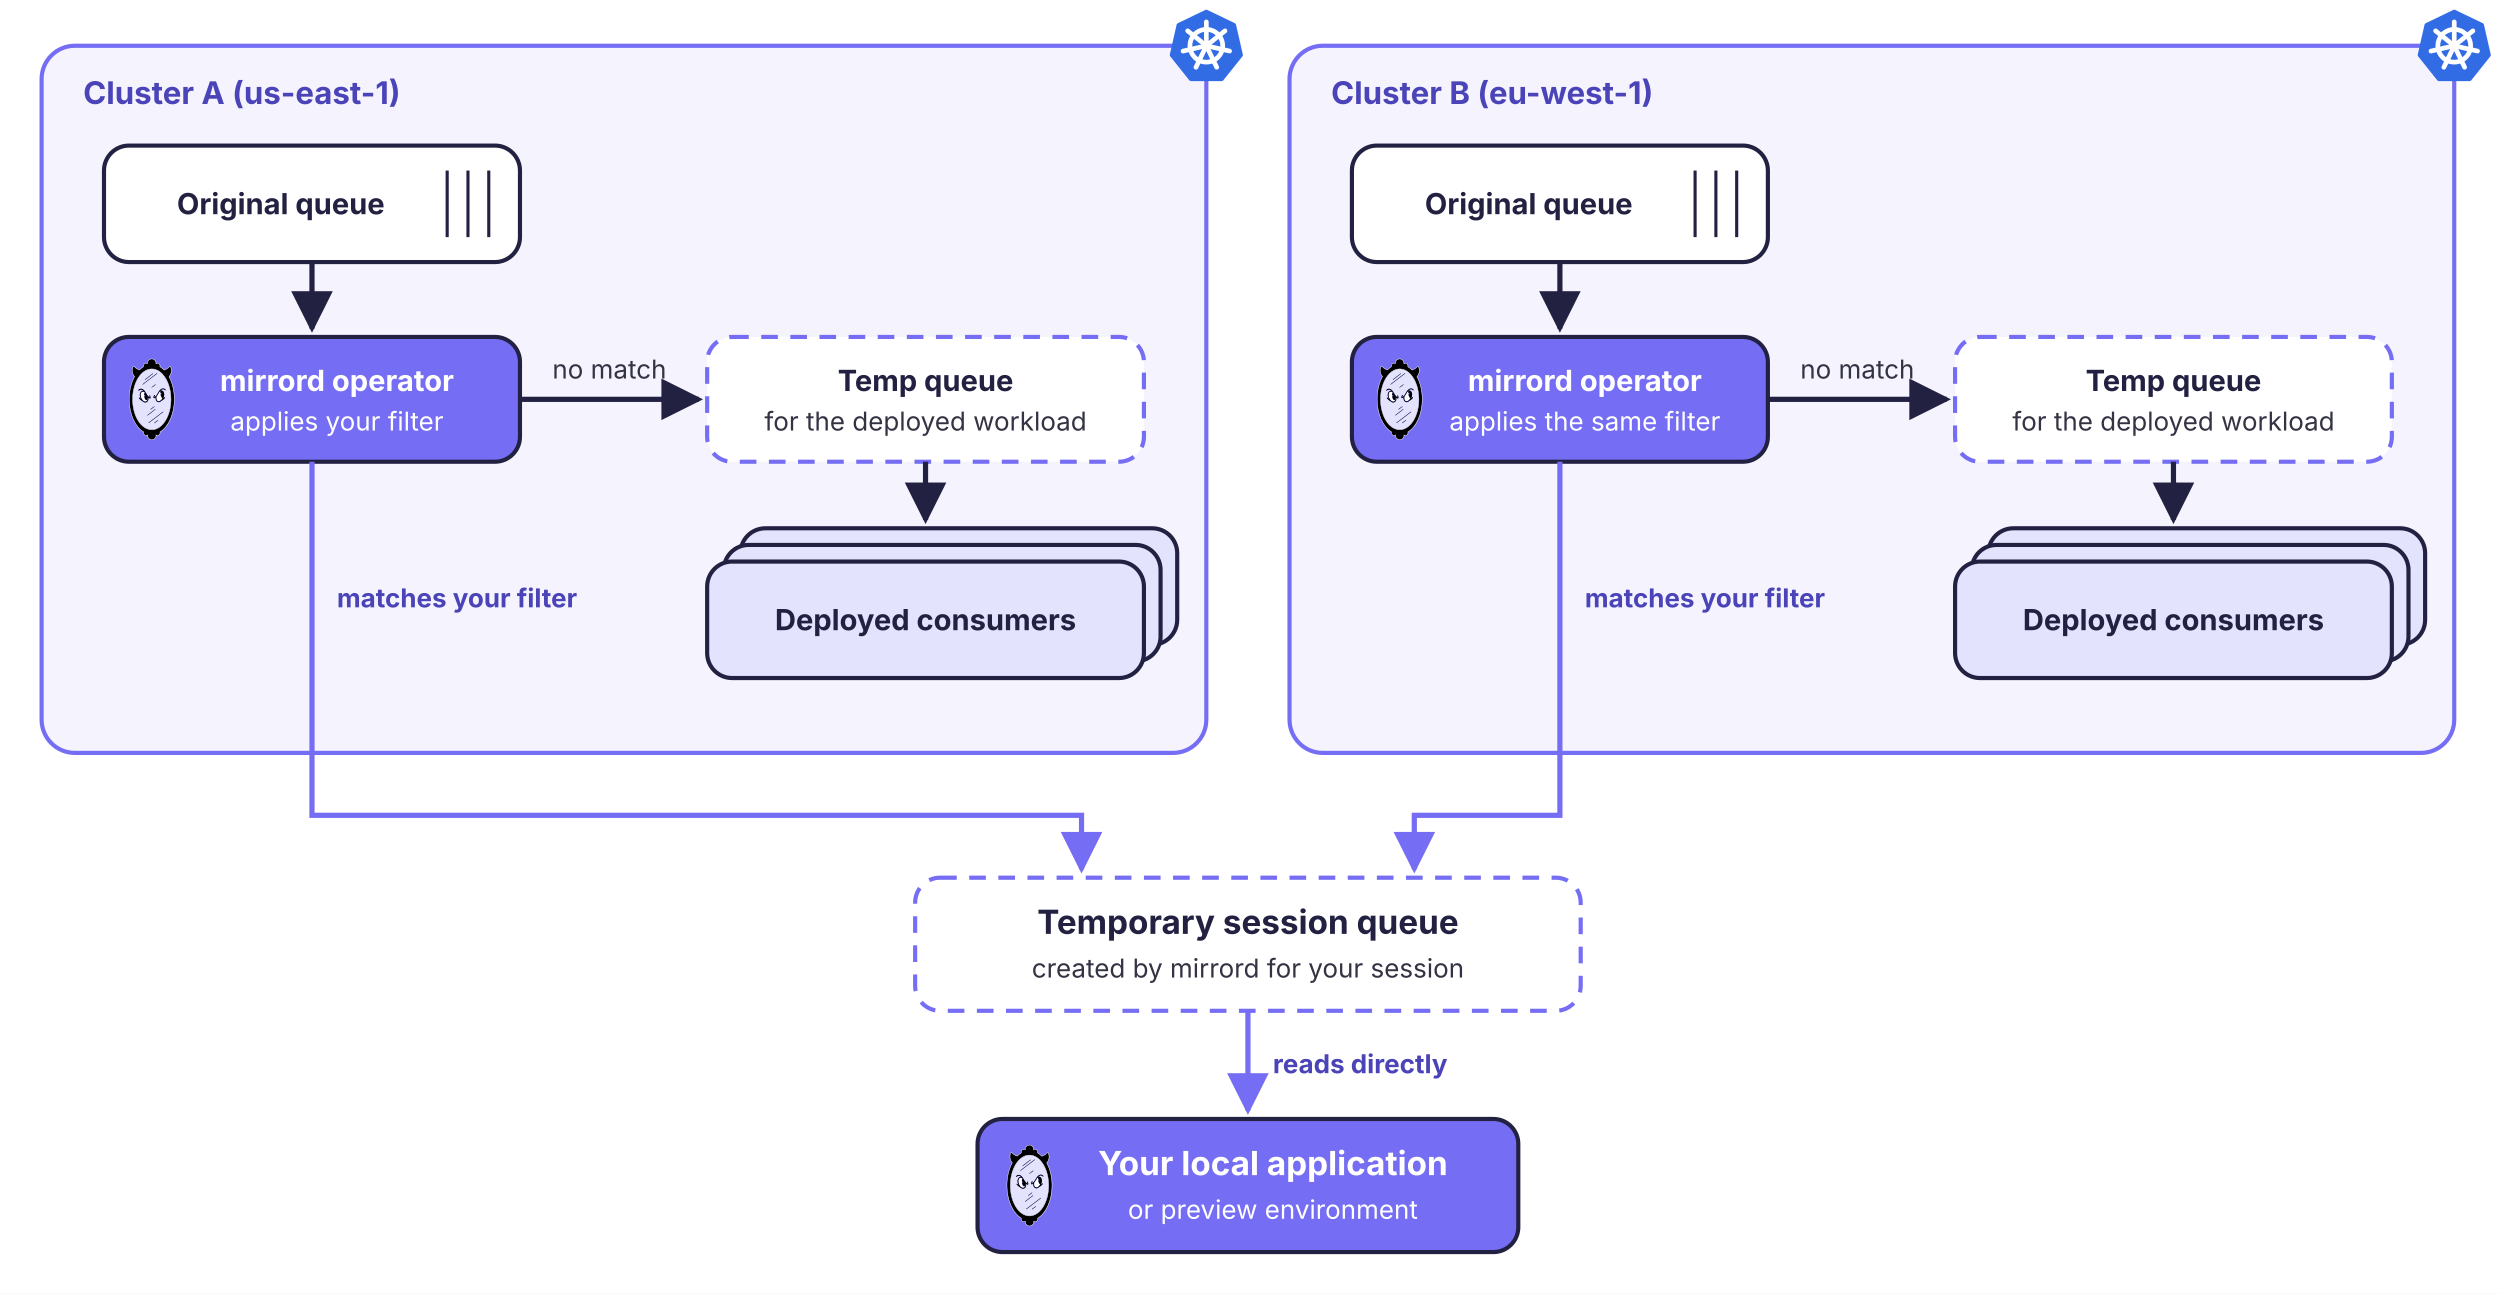
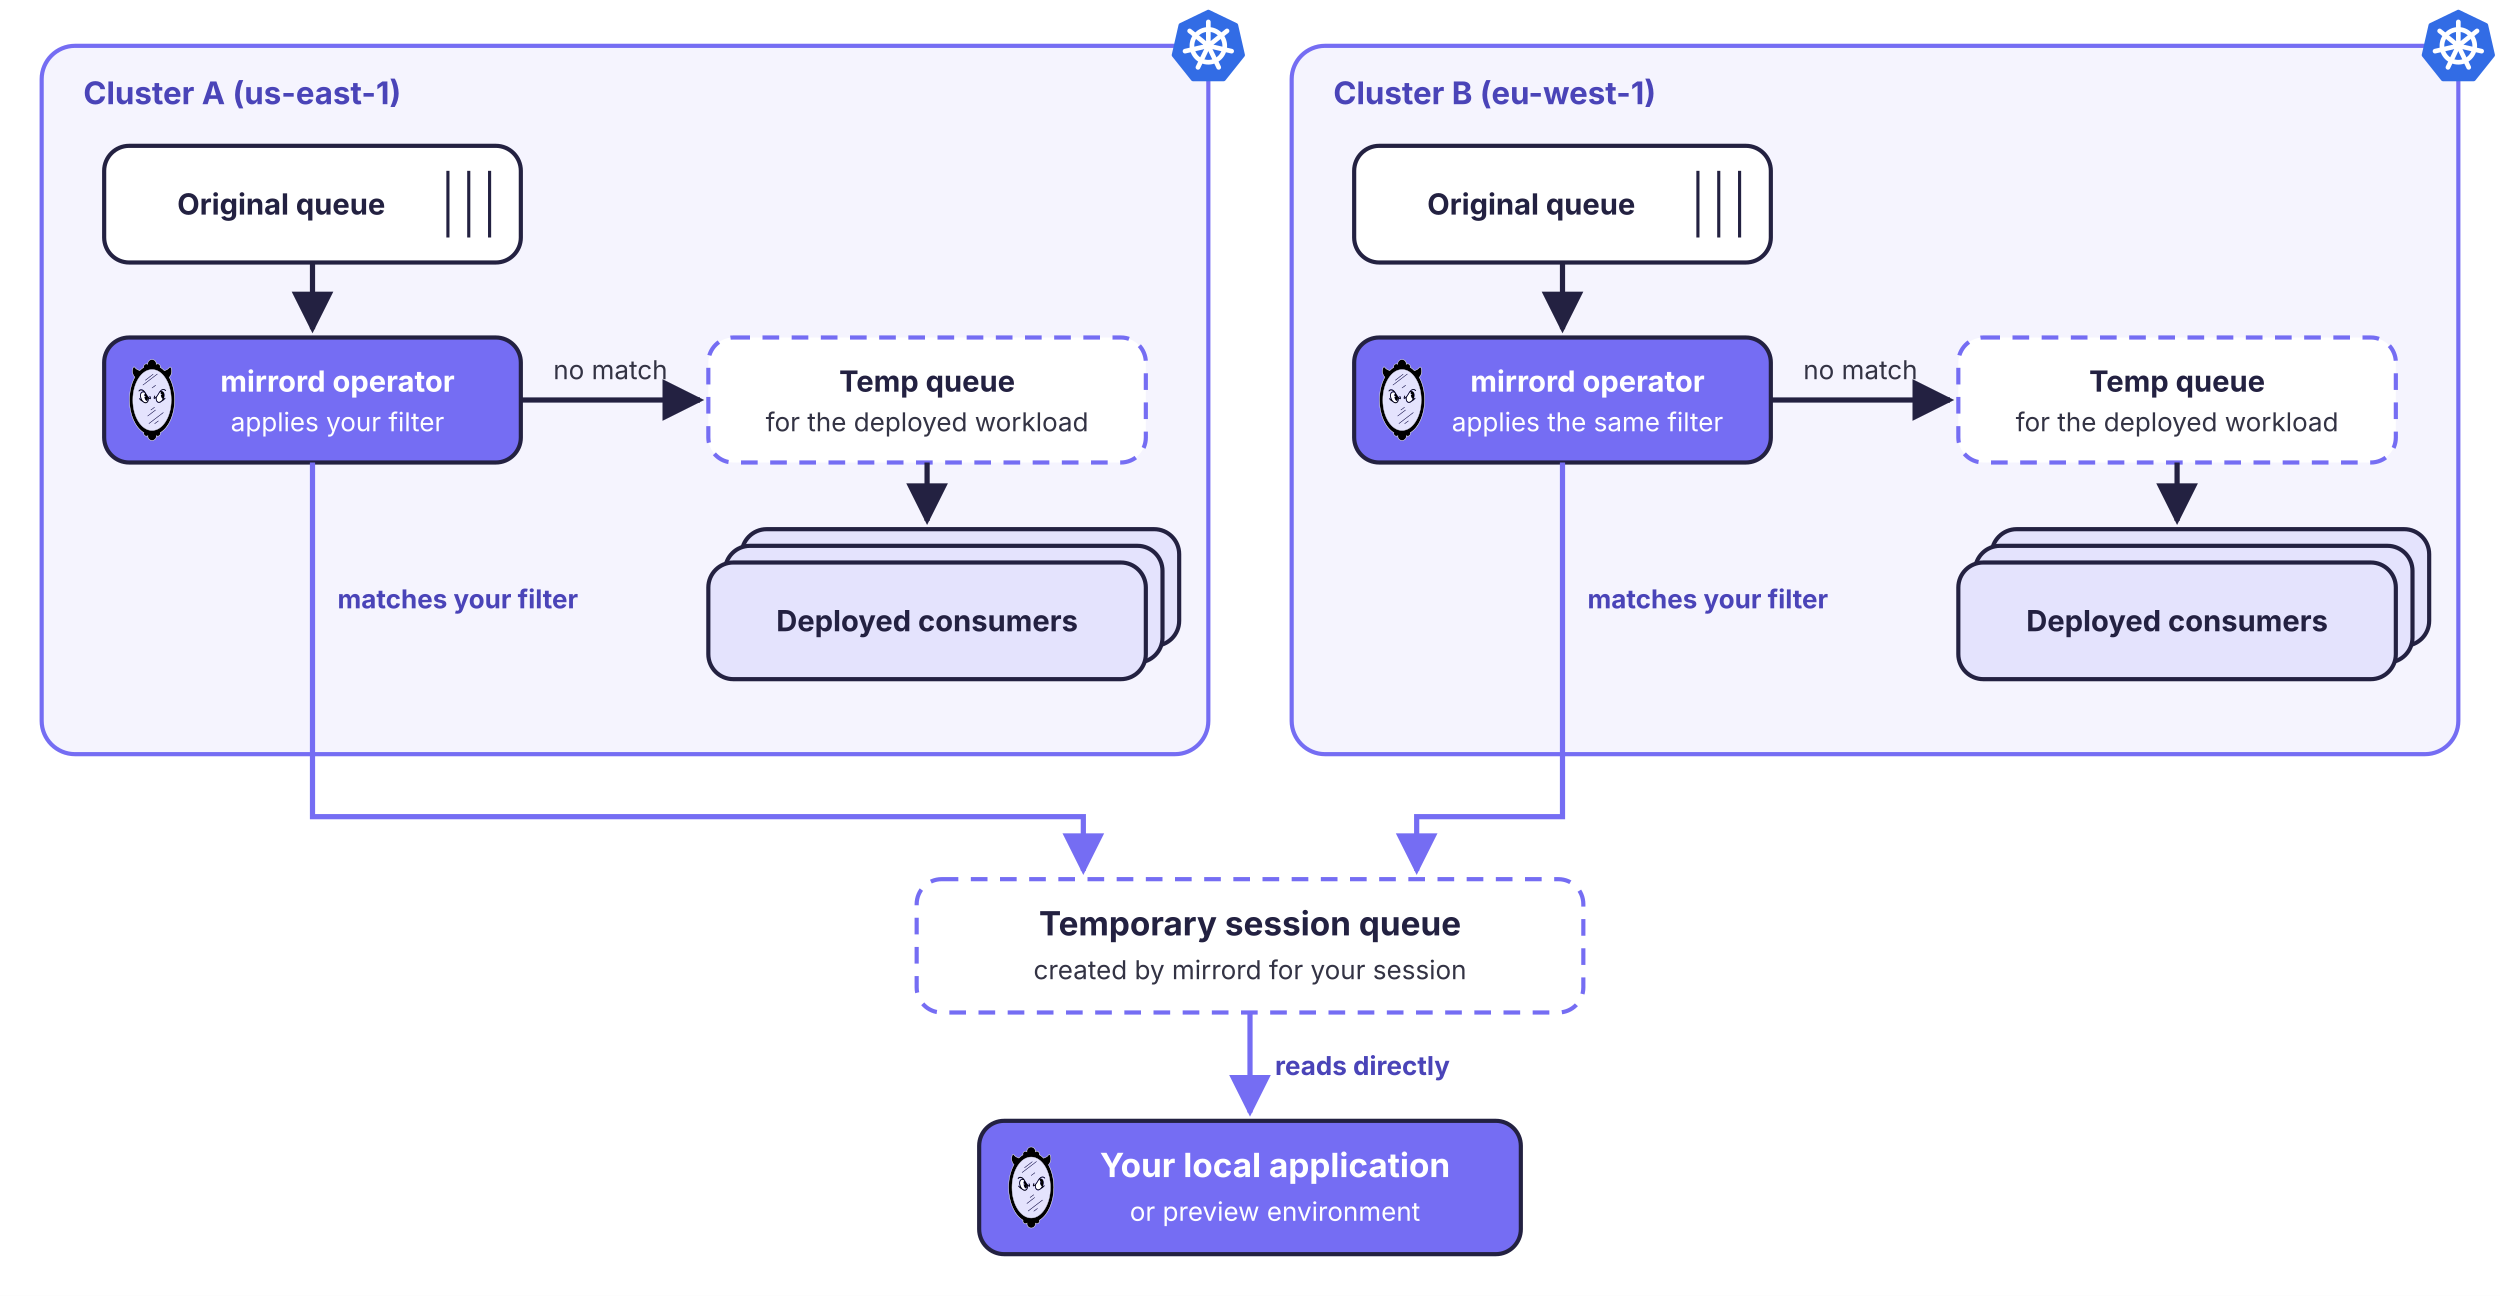
- <svg xmlns="http://www.w3.org/2000/svg" viewBox="0 -2 1202 622" width="1202" height="622" font-family="Inter, Helvetica, Arial, sans-serif" role="img" aria-labelledby="t d">
+ <svg xmlns="http://www.w3.org/2000/svg" viewBox="0 -2 1200 622" width="1200" height="622" font-family="Inter, Helvetica, Arial, sans-serif" role="img" aria-labelledby="t d">
  <defs>
    <marker id="arrow" viewBox="0 0 10 10" refX="9" refY="5" markerWidth="8" markerHeight="8" orient="auto-start-reverse">
      <path d="M0 0 L10 5 L0 10 z" fill="#232141" />
    </marker>
    <marker id="arrow-purple" viewBox="0 0 10 10" refX="9" refY="5" markerWidth="8" markerHeight="8" orient="auto-start-reverse">
      <path d="M0 0 L10 5 L0 10 z" fill="#756DF3" />
    </marker>
    <symbol id="k8s" viewBox="0 0 32 32">
      <polygon points="16.00,1.60 27.73,7.25 30.62,19.94 22.51,30.11 9.49,30.11 1.38,19.94 4.27,7.25" fill="#326CE5" stroke="#326CE5" stroke-width="2" stroke-linejoin="round" />
      <g fill="none" stroke="#ffffff" stroke-width="2" stroke-linecap="round">
        <circle cx="16" cy="16" r="7" />
        <line x1="16.00" y1="13.40" x2="16.00" y2="5.80" />
        <line x1="18.03" y1="14.38" x2="23.97" y2="9.64" />
        <line x1="18.53" y1="16.58" x2="25.94" y2="18.27" />
        <line x1="17.13" y1="18.34" x2="20.43" y2="25.19" />
        <line x1="14.87" y1="18.34" x2="11.57" y2="25.19" />
        <line x1="13.47" y1="16.58" x2="6.06" y2="18.27" />
        <line x1="13.97" y1="14.38" x2="8.03" y2="9.64" />
      </g>
      <circle cx="16" cy="16" r="2.4" fill="#ffffff" />
    </symbol>
    <symbol id="mirrord" viewBox="97 61 391 696">
      <path fill="#ffffff" d="M255.6,387c4.1,19.1-0.9,36.1-12,40.5c-8.2,3.2-17.8,0-26.5-8.2c-0.3-0.6-0.9-0.9-1.5-1.2c0,0,0,0-0.3-0.3 c-5.5-5.6-10.5-13.2-14-22c-4.7-11.5-6.1-23.2-4.4-33.5c1.8-9.4,6.1-16.1,12.8-18.8c5.5-2.3,12.5-1.5,19.3,2.6 c1.5,2.3,2.6,4.4,3.8,6.2c-4.1,2.6-6.4,10.3-6.4,20.3l3.2,1.8l11.1,6.5l-12.5,1.5h-0.9c0.3,1.2,0.3,2.3,0.6,3.5 c3.2,17.9,12,31.1,19,29.7c6.4-1.2,9.6-14.4,7.6-30.2C255.3,386.4,255.6,386.7,255.6,387z" />
      <path fill="#ffffff" d="M384,398.4c-3.2,6.8-7.3,12.3-12,17c0,0,0,0-0.3,0c-0.6,0.3-0.9,0.9-1.2,1.2c-8.7,7.9-18.4,11.5-26.5,8.2 c-11.1-4.7-16-21.4-12-40.5c1.5-1.8,3.2-3.8,4.7-5.6c5-6.5,9-13.2,12.8-20l1.2-2.1c1.2-1.8,2-3.8,3.2-5.6c1.2-2.1,2.6-4.4,4.4-7 c3.5-2.1,6.7-3.2,9.9-3.8c-2,4.7-2.3,10.3-2.3,15.3l3.2,1.8l11.1,6.5l-12.5,1.5h-0.9c0.3,1.2,0.3,2.3,0.6,3.8 C370.5,384.6,377.5,397,384,398.4z" />
      <path fill="#E4E3FD" d="M405,391.7c-1.5-1.2-3.8-0.9-5,0.6c-3.2,4.1-7,7.9-11.1,11.5c1.2-2.3,2.6-5,3.5-7.6 c5.3-12.6,6.7-25.8,4.7-37.3c-2.3-12-8.2-20.6-16.9-24.1c-4.1-1.8-8.8-2.1-13.7-1.2c4.4-4.4,10.2-8.5,17.5-10 c8.2-1.5,16.6,1.5,20.4,7.3c1.2,1.5,3.2,2.1,5,0.9c1.5-1.2,2-3.2,0.9-4.7c-5.5-8.2-16.6-12.3-27.4-10c-11.1,2.1-19.3,9.7-24.2,15.6 c-2,2.3-3.8,5-5.5,7.3c-2,2.9-3.5,5.6-5,8.2c-1.2,2.1-2.3,3.8-3.2,5.6l-1.2,2.1c-3.8,6.5-7.6,13.2-12.3,19.1 c-5.8,7.6-11.7,12.9-18.4,16.7c0.6-5,2-9.7,4.4-14.1c0.9-1.8,0.3-3.8-1.5-4.7c-1.7-0.9-3.8-0.3-4.7,1.5c-2.9,5.6-4.7,11.5-5.3,17.6 c0,0.9-0.3,3.5,1.5,5.6c1.2,1.2,2.3,1.8,4.1,1.8c1.5,0,2.9-0.3,4.4-1.5c2.6-1.5,5.3-3.2,7.9-5.3c-1.7,18.5,5,34.1,17.5,39.3 c2.9,1.2,5.8,1.8,8.8,1.8c8.5,0,17.5-4.4,25.4-12c11.4-6.2,21.6-14.4,29.5-24.7C406.7,395.2,406.4,392.8,405,391.7z M292.1,149.1 c90.1,0,163.6,116.6,163.6,259.6s-73.5,259.6-163.6,259.6c-90.4,0-163.6-116.6-163.6-259.6S201.9,149.1,292.1,149.1z M389.5,517.3 c0.9-0.6,0.9-1.8,0.3-2.3c-0.6-0.9-1.8-0.9-2.3-0.3l-122.5,93.7c-0.9,0.6-0.9,1.8-0.3,2.3c0.3,0.3,0.9,0.6,1.5,0.6 c0.3,0,0.9,0,1.2-0.3L389.5,517.3z M346.9,589c0.9-0.6,0.9-1.8,0.3-2.3c-0.6-0.9-1.8-0.9-2.3-0.3l-31.2,23.2 c-0.9,0.6-0.9,1.8-0.3,2.3c0.3,0.6,0.9,0.9,1.5,0.9c0.3,0,0.6-0.3,0.9-0.3L346.9,589z M338.2,189.1c0.9-0.6,0.9-1.8,0.3-2.3 c-0.6-0.9-1.8-0.9-2.3-0.3l-122.5,93.4c-0.9,0.6-0.9,1.8-0.3,2.3c0.3,0.3,0.9,0.6,1.5,0.6c0.3,0,0.9,0,0.9-0.3L338.2,189.1z M324.4,284.5c0.9-0.6,0.9-1.8,0.3-2.3c-0.6-0.9-1.7-0.9-2.3-0.3l-31.2,22.9c-0.9,0.6-0.9,1.8-0.3,2.3c0.3,0.6,0.9,0.6,1.5,0.6 c0.3,0,0.6,0,0.9-0.3L324.4,284.5z M322.7,495.9c0.9-0.6,0.9-1.8,0.3-2.3c-0.6-0.9-1.8-0.9-2.3-0.3l-66.2,50.8 c-0.9,0.6-0.9,1.8-0.3,2.3c0.3,0.3,0.9,0.6,1.5,0.6c0.3,0,0.6,0,0.9-0.3L322.7,495.9z M314.8,472.4c0.9-0.6,0.9-1.8,0.3-2.3 c-0.6-0.9-1.8-0.9-2.3-0.3L281.6,493c-0.9,0.6-0.9,1.8-0.3,2.3c0.3,0.6,0.9,0.9,1.5,0.9c0.3,0,0.9-0.3,0.9-0.3L314.8,472.4z M302.3,190.5c0.9-0.6,0.9-1.8,0.3-2.3c-0.6-0.9-1.7-0.9-2.3-0.3L234,239c-0.9,0.6-0.9,1.8-0.3,2.3c0.3,0.3,0.9,0.6,1.5,0.6 c0.3,0,0.9,0,1.2-0.3L302.3,190.5z M280.1,399.6c1.8-2.1,1.5-4.7,1.5-5.6c-0.6-6.2-2.3-12.3-5-17.9c-0.9-1.8-2.9-2.3-4.7-1.5 c-1.8,0.9-2.3,2.9-1.5,4.7c2.3,4.4,3.8,9.4,4.4,14.1c-6.4-3.8-12.5-9.4-18.4-16.7c-4.7-6.2-8.8-12.9-12.3-19.1l-1.5-2.3 c-1.2-1.8-2-3.8-3.2-5.6c-1.5-2.3-2.9-5.3-5-8.2c0,0,0,0,0-0.3c-1.5-2.3-3.5-5-5.5-7.3c-5-5.9-13.1-13.2-24.2-15.6 c-10.8-2.1-21.9,2.1-27.4,10c-1.2,1.5-0.6,3.8,0.9,4.7c1.5,1.2,3.8,0.6,4.7-0.9c4.1-5.9,12.5-8.8,20.4-7.3 c7.3,1.5,13.1,5.9,17.5,10c-4.7-0.9-9.3-0.3-13.7,1.2c-8.8,3.5-14.6,12-16.9,24.1c-2,11.5-0.3,24.7,4.7,37.3 c1.2,2.6,2.3,5.3,3.5,7.6c-4.1-3.5-7.9-7.3-11.1-11.5c-1.2-1.5-3.5-1.8-5-0.6c-1.5,1.2-1.8,3.5-0.6,5c8.2,10,18.4,18.5,29.5,24.7 c7.9,7.6,16.9,11.7,25.7,11.7c2.9,0,6.1-0.6,8.8-1.8c12.5-5.3,19-20.6,17.5-39.3c2.6,2.1,5,3.8,7.9,5.3c1.5,0.9,2.9,1.2,4.4,1.2 C277.8,401.4,279.2,400.8,280.1,399.6z" />
      <path d="M439.4,215.2c29.5,54,45.5,122.4,45.5,193.8c0,123.6-49,234.9-122.8,279.2c0.6,2.1,1.2,4.4,1.2,6.8 c0,12.3-10.2,22.6-22.5,22.6c-4.4,0-8.8-1.2-12.3-3.5c0.3,1.2,0.3,2.6,0.3,3.8c0,20.3-16.3,36.7-36.5,36.7s-36.5-16.4-36.5-36.7 c0-1.2,0-2.6,0.3-3.8c-3.5,2.3-7.9,3.5-12.3,3.5c-12.3,0-22.5-10-22.5-22.6c0-2.3,0.3-4.7,1.2-6.8C148.6,643.6,99.3,532.3,99.3,409 c0-71.9,16.3-140.9,46.4-195.3c-1.5-0.9-2.3-2.1-3.5-3.2c-9.9-11.2-15.5-26.4-16.9-42.6c-0.6-11.5,0.9-23.2,5-33.8 c0.6-1.8,2.6-6.8,7.6-7.3c5.3-0.6,8.5,3.8,11.4,7.9c1.2,1.5,2.3,2.9,2.9,3.8c5.5,5.3,12.5,9.7,21.6,13.8c4.4,2.1,9,3.8,13.4,5.3 c11.1-11.2,22.8-20.6,35-27.9c-0.6-2.3-1.2-4.4-1.2-6.8c0-12.3,10.2-22.6,22.5-22.6c4.4,0,8.8,1.2,12.3,3.5c0-1.2-0.3-2.6-0.3-3.8 c0-20.3,16.3-36.7,36.5-36.7c20.1,0,36.5,16.4,36.5,36.7c0,1.2,0,2.6-0.3,3.8c3.5-2.3,7.9-3.5,12.3-3.5c12.5,0,22.5,10.3,22.5,22.6 c0,2.3-0.3,4.7-1.2,6.8c12.5,7.6,24.8,17.3,36.2,29.1c4.7-1.5,9-3.2,13.7-5.3c9-4.1,16-8.5,21.6-13.8c0.9-0.9,2-2.3,2.9-3.8 c2.9-4.1,6.1-8.5,11.4-7.9c5,0.6,7,5.6,7.6,7.3c4.1,10.6,5.5,22.3,4.7,33.8c-1.2,15.9-7,31.4-16.9,42.6 C442.3,212.6,441.1,214,439.4,215.2z M455.7,409c0-143.3-73.5-259.6-163.6-259.6c-90.4,0-163.6,116.6-163.6,259.6 c0,143,73.5,259.6,163.6,259.6C382.5,668.6,455.7,552,455.7,409z" />
      <path fill="#ffffff" d="M292.4,756.6c-21.2,0-38.5-17.4-38.5-38.7c0-0.1,0-0.2,0-0.3c-3,1.3-6.5,2-10,2c-13.5,0-24.5-11-24.5-24.6 c0-2.2,0.2-4.2,0.7-5.9c-36.1-22.2-66.8-60.3-88.9-110.2C109,528.5,97.3,469.7,97.3,409c0-71.5,16.3-140.6,45.8-194.7 c-0.6-0.5-1.1-1-1.5-1.5c-0.3-0.3-0.5-0.6-0.8-0.8l-0.1-0.1c-9.7-10.9-15.9-26.4-17.4-43.7c-0.6-12.5,1.1-24.4,5.1-34.7 c0.8-2.3,3.2-7.9,9.2-8.6c6.5-0.7,10.4,4.7,13.2,8.7c1.1,1.4,2.2,2.8,2.9,3.7c5.3,5,11.9,9.2,20.9,13.3c3.5,1.7,7.6,3.3,12.1,4.8 c10.7-10.7,21.9-19.6,33.2-26.5c-0.5-1.9-0.9-3.7-0.9-5.8c0-13.3,11.2-24.6,24.5-24.6c3.5,0,6.9,0.7,10,2c0-0.1,0-0.2,0-0.3 c0-21.3,17.3-38.7,38.5-38.7c21.2,0,38.5,17.4,38.5,38.7c0,0.1,0,0.2,0,0.3c3-1.3,6.5-2,10-2c13.5,0,24.5,11,24.5,24.6 c0,2.2-0.2,4.2-0.7,5.9c12.2,7.6,23.8,16.9,34.3,27.6c3.7-1.2,7.6-2.7,12.3-4.8c9-4.1,15.7-8.4,21-13.4c0.7-0.7,1.8-2,2.6-3.4 l0.1-0.1c2.8-4,6.7-9.5,13.2-8.8c6,0.7,8.5,6.3,9.3,8.7c4,10.4,5.7,22.4,4.8,34.5c-1.2,16.6-7.5,32.4-17.2,43.5c-0.4,1-1.3,2-2.4,3 c29,53.9,44.9,122.4,44.9,193.3c0,60.9-11.7,119.7-33.9,170.2c-22,49.9-52.6,87.9-88.6,110c0.5,1.9,0.8,3.8,0.8,5.8 c0,13.3-11.2,24.6-24.5,24.6c-3.5,0-6.9-0.7-10-2c0,0.1,0,0.2,0,0.3C330.8,739.2,313.6,756.6,292.4,756.6z M259.4,709.5l-1.2,5 c-0.2,0.9-0.2,2.3-0.2,3.3c0,19.1,15.5,34.7,34.5,34.7s34.5-15.6,34.5-34.7c0-1.1,0-2.4-0.2-3.3l-1.2-5l4.3,2.9 c3.1,2.1,7,3.2,11.1,3.2c11.1,0,20.5-9.4,20.5-20.6c0-2.1-0.5-4.2-1.1-6.2l-0.4-1.5l1.3-0.8c72.9-43.8,121.8-155.3,121.8-277.5 c0-70.8-16.1-139.3-45.3-192.8l-0.9-1.6l1.5-1c1.6-1.1,2.3-2.2,2.4-2.5l0.1-0.4l0.3-0.3c9.3-10.4,15.2-25.5,16.4-41.4 c0.9-11.6-0.7-22.9-4.5-32.9c-0.6-1.7-2.3-5.6-6-6.1c-3.8-0.4-6.3,2.6-9.5,7c-0.9,1.5-2.1,3-3.2,4.1c-5.7,5.4-12.7,9.9-22.2,14.2 c-5.4,2.4-9.7,4-13.9,5.4l-1.2,0.4l-0.9-0.9c-10.9-11.3-23-21-35.8-28.8l-1.5-0.9l0.7-1.6c0.7-1.6,1-3.5,1-6 c0-11.4-9.2-20.6-20.5-20.6c-4.1,0-8.1,1.1-11.1,3.2l-4.3,2.9l1.2-5c0.2-0.9,0.2-2.3,0.2-3.3c0-19.1-15.5-34.7-34.5-34.7 c-19,0-34.5,15.6-34.5,34.7c0,0.5,0.1,1.1,0.1,1.7c0.1,0.7,0.2,1.4,0.2,2.1v3.8l-3.1-2.1c-3.1-2.1-7-3.2-11.1-3.2 c-11.1,0-20.5,9.4-20.5,20.6c0,1.9,0.4,3.6,0.9,5.6l0.5,2.1l-1.3,0.8c-11.8,7.1-23.5,16.4-34.6,27.6l-0.9,0.9l-1.2-0.4 c-5.1-1.7-9.7-3.5-13.6-5.4c-9.5-4.3-16.5-8.8-22.1-14.2l-0.2-0.2l-0.1-0.2c-0.5-0.8-1.7-2.2-2.8-3.6l-0.1-0.1 c-3.1-4.4-5.7-7.5-9.5-7.1c-3.7,0.4-5.4,4.3-5.9,6c-3.8,9.8-5.5,21.2-4.9,33c1.5,16.4,7.3,31.1,16.4,41.3c0.3,0.3,0.6,0.6,0.9,0.9 c0.7,0.8,1.4,1.5,2.2,2l1.6,1l-0.9,1.7c-29.7,53.8-46.1,122.8-46.1,194.3c0,121.9,49.2,233.4,122.4,277.5l1.5,0.9l-0.7,1.6 c-0.7,1.6-1,3.5-1,6c0,11.4,9.2,20.6,20.5,20.6c4.1,0,8.1-1.1,11.1-3.2L259.4,709.5z M292.1,670.6c-91.3,0-165.6-117.3-165.6-261.6 s74.3-261.6,165.6-261.6c91.3,0,165.6,117.3,165.6,261.6S383.4,670.6,292.1,670.6z M292.1,151.4c-89.1,0-161.6,115.5-161.6,257.6 c0,68.8,16.9,133.5,47.7,182.3c30.6,48.5,71,75.2,113.9,75.2c89.1,0,161.6-115.5,161.6-257.6C453.7,267,381.2,151.4,292.1,151.4z" />
      <path d="M344.9,586.3c0.9-0.6,1.7-0.3,2.3,0.3c0.6,0.9,0.3,1.8-0.3,2.3l-31.2,23.2c-0.3,0.3-0.6,0.3-0.9,0.3 c-0.6,0-1.2-0.3-1.5-0.9c-0.6-0.9-0.3-1.8,0.3-2.3L344.9,586.3z" />
      <path d="M372,415.5c4.4-4.4,8.5-10.3,12-17c-6.4-1.8-13.4-13.8-16.3-29.7c-0.3-1.2-0.6-2.3-0.6-3.8h0.9l12.5-1.5l-11.1-6.5 l-3.2-1.8c0-5,0.3-10.6,2.3-15.3c-3.2,0.6-6.7,1.8-9.9,3.8c-1.8,2.3-3.2,5-4.4,7c-1.2,2.1-2.3,3.8-3.2,5.6l-1.2,2.1 c-3.8,6.5-7.9,13.5-12.8,20c-1.5,2.1-3.2,3.8-4.7,5.6c-4.1,19.1,0.9,35.8,12,40.5c8.2,3.2,17.8-0.3,26.5-8.2 C370.8,416.3,371.4,415.8,372,415.5z M410.5,326.8c1.2,1.5,0.9,3.8-0.9,4.7c-1.5,1.2-3.8,0.9-5-0.9c-4.1-5.9-12.5-8.8-20.4-7.3 c-7.3,1.5-13.1,5.9-17.5,10c4.7-0.9,9.3-0.3,13.7,1.2c8.8,3.5,14.9,12,16.9,24.1c2,11.5,0.3,24.7-4.7,37.3 c-1.2,2.6-2.3,5.3-3.5,7.6c4.1-3.5,7.9-7.3,11.1-11.5c1.2-1.5,3.5-1.8,5-0.6c1.5,1.2,1.7,3.5,0.6,5c-8.2,10.3-18.4,18.5-29.5,24.7 c-7.9,7.6-16.9,12-25.4,12c-3.2,0-6.1-0.6-8.8-1.8c-12.5-5.3-19-20.6-17.5-39.3c-2.6,2.1-5.3,3.8-7.9,5.3c-1.5,0.9-3.2,1.5-4.4,1.5 c-1.5,0-2.9-0.6-4.1-1.8c-1.7-2.1-1.5-4.7-1.5-5.6c0.6-6.2,2.3-12,5.3-17.6c0.9-1.8,2.9-2.3,4.7-1.5c1.8,0.9,2.3,2.9,1.5,4.7 c-2.3,4.4-3.8,9.4-4.4,14.1c6.4-3.8,12.5-9.4,18.4-16.7c4.7-6.2,8.8-12.6,12.3-19.1l1.2-2.1c1.2-2.1,2.3-3.8,3.2-5.6 c1.5-2.3,2.9-5.3,5-8.2c1.8-2.3,3.5-5,5.5-7.3c5-5.9,13.4-13.2,24.2-15.6C393.9,314.5,405,318.6,410.5,326.8z" />
      <path d="M324.4,284.5l-31.5,23.2c-0.3,0.3-0.6,0.3-0.9,0.3c-0.6,0-1.2-0.3-1.5-0.6c-0.6-0.9-0.3-1.8,0.3-2.3l31.2-23.2 c0.9-0.6,1.7-0.3,2.3,0.3C325.6,282.7,325.3,283.9,324.4,284.5z" />
      <path d="M312.8,469.5c0.9-0.6,1.8-0.3,2.3,0.3c0.6,0.9,0.3,1.8-0.3,2.3l-31.2,23.2c-0.3,0.3-0.6,0.3-0.9,0.3 c-0.6,0-1.2-0.3-1.5-0.9c-0.6-0.9-0.3-1.8,0.3-2.3L312.8,469.5z" />
      <path d="M387.5,514.7c0.9-0.6,1.8-0.3,2.3,0.3c0.6,0.9,0.3,1.8-0.3,2.3L267,611c-0.3,0.3-0.6,0.3-1.2,0.3c-0.6,0-1.2-0.3-1.5-0.6 c-0.6-0.9-0.6-1.8,0.3-2.3L387.5,514.7z" />
      <path d="M320.7,493c0.9-0.6,1.8-0.3,2.3,0.3c0.6,0.9,0.6,1.8-0.3,2.3l-66.2,51.1c-0.3,0.3-0.6,0.3-0.9,0.3c-0.6,0-1.2-0.3-1.5-0.6 c-0.6-0.9-0.6-1.8,0.3-2.3L320.7,493z" />
      <path d="M300.2,187.9c0.9-0.6,1.7-0.3,2.3,0.3c0.6,0.9,0.6,1.8-0.3,2.3l-65.9,51.1c-0.3,0.3-0.6,0.3-1.2,0.3 c-0.6,0-0.9-0.3-1.5-0.6c-0.6-0.9-0.3-1.8,0.3-2.3L300.2,187.9z" />
      <path d="M213.6,279.8l122.5-93.7c0.6-0.6,1.8-0.3,2.3,0.3c0.6,0.9,0.3,1.8-0.3,2.3l-122.5,93.7c-0.3,0.3-0.6,0.3-0.9,0.3 c-0.6,0-1.2-0.3-1.5-0.6C212.7,281.6,212.7,280.4,213.6,279.8z" />
      <path d="M243.9,427.5c11.1-4.4,16-21.4,12-40.5c-0.3-0.3-0.6-0.6-0.9-0.9c2,15.9-1.2,29.1-7.6,30.2c-7.3,1.5-15.8-12-19-29.7 c-0.3-1.2-0.3-2.3-0.6-3.5h0.9l12.5-1.5l-11.1-6.5l-3.2-1.8c0-10,2.3-17.6,6.4-20.3c-1.2-2.1-2.3-4.1-3.8-6.2 c-7-4.1-13.7-5-19.3-2.6c-6.4,2.6-11.1,9.4-12.8,18.8c-1.8,10-0.3,22,4.4,33.5c3.5,8.8,8.5,16.4,14,22c0,0,0.3,0,0.3,0.3 c0.6,0.3,1.2,0.9,1.5,1.2C225.9,427.2,235.8,430.7,243.9,427.5z M204.9,319.1c11.1,2.1,19.3,9.7,24.2,15.6c2,2.3,3.8,5,5.5,7.3 c0,0,0,0,0,0.3c2,2.9,3.5,5.6,5,8.2c1.2,1.8,2,3.5,3.2,5.6l1.5,2.3c3.8,6.5,7.6,12.9,12.3,19.1c5.8,7.3,11.7,12.9,18.4,16.7 c-0.6-5-2-9.7-4.4-14.1c-0.9-1.8-0.3-3.8,1.5-4.7c1.8-0.9,3.8-0.3,4.7,1.5c2.9,5.6,4.7,11.5,5,17.9c0,0.9,0.3,3.5-1.5,5.6 c-1.2,1.2-2.6,1.8-4.1,1.8c-1.5,0-2.9-0.6-4.4-1.2c-2.6-1.5-5.3-3.2-7.9-5.3c1.7,18.5-5,34.1-17.5,39.3c-2.9,1.2-5.8,1.8-8.8,1.8 c-8.5,0-17.5-4.4-25.7-11.7c-11.4-6.2-21.6-14.7-29.5-24.7c-1.2-1.5-0.9-3.8,0.6-5c1.5-1.2,3.8-0.9,5,0.6c3.2,4.1,7,7.9,11.1,11.5 c-1.2-2.3-2.6-5-3.5-7.6c-5-12.6-6.7-25.8-4.7-37.3c2-12,8.2-20.6,16.9-24.1c4.1-1.8,8.8-2.1,13.7-1.2c-4.4-4.4-10.2-8.8-17.5-10 c-8.2-1.5-16.6,1.5-20.4,7.3c-1.2,1.5-3.2,2.1-4.7,0.9c-1.5-1.2-2-3.2-0.9-4.7C183,320.9,194.1,317.1,204.9,319.1z" />
    </symbol>
  </defs>
-   <rect x="0" y="-2" width="1202" height="622" fill="#ffffff" />
+   <rect x="0" y="-2" width="1200" height="622" fill="#ffffff" />
  <rect x="20" y="20" width="560" height="340" rx="16" fill="#F5F4FE" stroke="#756DF3" stroke-width="2" />
  <text x="40" y="48" font-size="15" font-weight="700" fill="#4a44b8">Cluster A (us-east-1)</text>
  <rect x="50" y="68" width="200" height="56" rx="12" fill="#ffffff" stroke="#232141" stroke-width="2" />
  <text x="135" y="101" font-size="14" font-weight="700" fill="#232141" text-anchor="middle">Original queue</text>
  <line x1="215" y1="80" x2="215" y2="112" stroke="#232141" stroke-width="1.5" />
  <line x1="225" y1="80" x2="225" y2="112" stroke="#232141" stroke-width="1.5" />
  <line x1="235" y1="80" x2="235" y2="112" stroke="#232141" stroke-width="1.5" />
  <rect x="50" y="160" width="200" height="60" rx="12" fill="#756DF3" stroke="#232141" stroke-width="2" />
  <use href="#mirrord" x="62" y="170" width="22" height="40" />
  <text x="162" y="186" font-size="14" font-weight="700" fill="#ffffff" text-anchor="middle">mirrord operator</text>
  <text x="162" y="205" font-size="12.5" fill="#ffffff" text-anchor="middle">applies your filter</text>
  <rect x="340" y="160" width="210" height="60" rx="12" fill="#ffffff" stroke="#756DF3" stroke-width="2" stroke-dasharray="8 6" />
  <text x="445" y="186" font-size="14" font-weight="700" fill="#232141" text-anchor="middle">Temp queue</text>
  <text x="445" y="205" font-size="12.5" fill="#333344" text-anchor="middle">for the deployed workload</text>
  <rect x="356" y="252" width="210" height="56" rx="12" fill="#E4E3FD" stroke="#232141" stroke-width="2" />
  <rect x="348" y="260" width="210" height="56" rx="12" fill="#E4E3FD" stroke="#232141" stroke-width="2" />
  <rect x="340" y="268" width="210" height="56" rx="12" fill="#E4E3FD" stroke="#232141" stroke-width="2" />
  <text x="445" y="301" font-size="14" font-weight="700" fill="#232141" text-anchor="middle">Deployed consumers</text>
  <rect x="620" y="20" width="560" height="340" rx="16" fill="#F5F4FE" stroke="#756DF3" stroke-width="2" />
  <text x="640" y="48" font-size="15" font-weight="700" fill="#4a44b8">Cluster B (eu-west-1)</text>
  <rect x="650" y="68" width="200" height="56" rx="12" fill="#ffffff" stroke="#232141" stroke-width="2" />
  <text x="735" y="101" font-size="14" font-weight="700" fill="#232141" text-anchor="middle">Original queue</text>
  <line x1="815" y1="80" x2="815" y2="112" stroke="#232141" stroke-width="1.5" />
  <line x1="825" y1="80" x2="825" y2="112" stroke="#232141" stroke-width="1.5" />
  <line x1="835" y1="80" x2="835" y2="112" stroke="#232141" stroke-width="1.5" />
  <rect x="650" y="160" width="200" height="60" rx="12" fill="#756DF3" stroke="#232141" stroke-width="2" />
  <use href="#mirrord" x="662" y="170" width="22" height="40" />
  <text x="762" y="186" font-size="14" font-weight="700" fill="#ffffff" text-anchor="middle">mirrord operator</text>
  <text x="762" y="205" font-size="12.5" fill="#ffffff" text-anchor="middle">applies the same filter</text>
  <rect x="940" y="160" width="210" height="60" rx="12" fill="#ffffff" stroke="#756DF3" stroke-width="2" stroke-dasharray="8 6" />
  <text x="1045" y="186" font-size="14" font-weight="700" fill="#232141" text-anchor="middle">Temp queue</text>
  <text x="1045" y="205" font-size="12.5" fill="#333344" text-anchor="middle">for the deployed workload</text>
  <rect x="956" y="252" width="210" height="56" rx="12" fill="#E4E3FD" stroke="#232141" stroke-width="2" />
  <rect x="948" y="260" width="210" height="56" rx="12" fill="#E4E3FD" stroke="#232141" stroke-width="2" />
  <rect x="940" y="268" width="210" height="56" rx="12" fill="#E4E3FD" stroke="#232141" stroke-width="2" />
  <text x="1045" y="301" font-size="14" font-weight="700" fill="#232141" text-anchor="middle">Deployed consumers</text>
  <rect x="440" y="420" width="320" height="64" rx="12" fill="#ffffff" stroke="#756DF3" stroke-width="2" stroke-dasharray="8 6" />
  <text x="600" y="447" font-size="16" font-weight="700" fill="#232141" text-anchor="middle">Temporary session queue</text>
  <text x="600" y="468" font-size="12.5" fill="#333344" text-anchor="middle">created by mirrord for your session</text>
  <rect x="470" y="536" width="260" height="64" rx="12" fill="#756DF3" stroke="#232141" stroke-width="2" />
  <use href="#mirrord" x="484" y="548" width="22" height="40" />
  <text x="612" y="563" font-size="16" font-weight="700" fill="#ffffff" text-anchor="middle">Your local application</text>
  <text x="612" y="584" font-size="12.5" fill="#ffffff" text-anchor="middle">or preview environment</text>
  <line x1="150" y1="124" x2="150" y2="156" stroke="#232141" stroke-width="2.5" marker-end="url(#arrow)" />
  <line x1="250" y1="190" x2="336" y2="190" stroke="#232141" stroke-width="2.5" marker-end="url(#arrow)" />
  <text x="293" y="180" font-size="12.5" fill="#333344" text-anchor="middle">no match</text>
  <line x1="445" y1="220" x2="445" y2="248" stroke="#232141" stroke-width="2.5" marker-end="url(#arrow)" />
  <polyline points="150,220 150,390 520,390 520,416" fill="none" stroke="#756DF3" stroke-width="2.5" marker-end="url(#arrow-purple)" />
  <text x="162" y="290" font-size="12.5" font-weight="700" fill="#4a44b8">matches your filter</text>
  <line x1="750" y1="124" x2="750" y2="156" stroke="#232141" stroke-width="2.5" marker-end="url(#arrow)" />
  <line x1="850" y1="190" x2="936" y2="190" stroke="#232141" stroke-width="2.5" marker-end="url(#arrow)" />
  <text x="893" y="180" font-size="12.5" fill="#333344" text-anchor="middle">no match</text>
  <line x1="1045" y1="220" x2="1045" y2="248" stroke="#232141" stroke-width="2.5" marker-end="url(#arrow)" />
  <polyline points="750,220 750,390 680,390 680,416" fill="none" stroke="#756DF3" stroke-width="2.5" marker-end="url(#arrow-purple)" />
  <text x="762" y="290" font-size="12.5" font-weight="700" fill="#4a44b8">matches your filter</text>
  <line x1="600" y1="484" x2="600" y2="532" stroke="#756DF3" stroke-width="2.5" marker-end="url(#arrow-purple)" />
  <text x="612" y="514" font-size="12.5" font-weight="700" fill="#4a44b8">reads directly</text>
  <use href="#k8s" x="562" y="2" width="36" height="36" />
  <use href="#k8s" x="1162" y="2" width="36" height="36" />
</svg>
